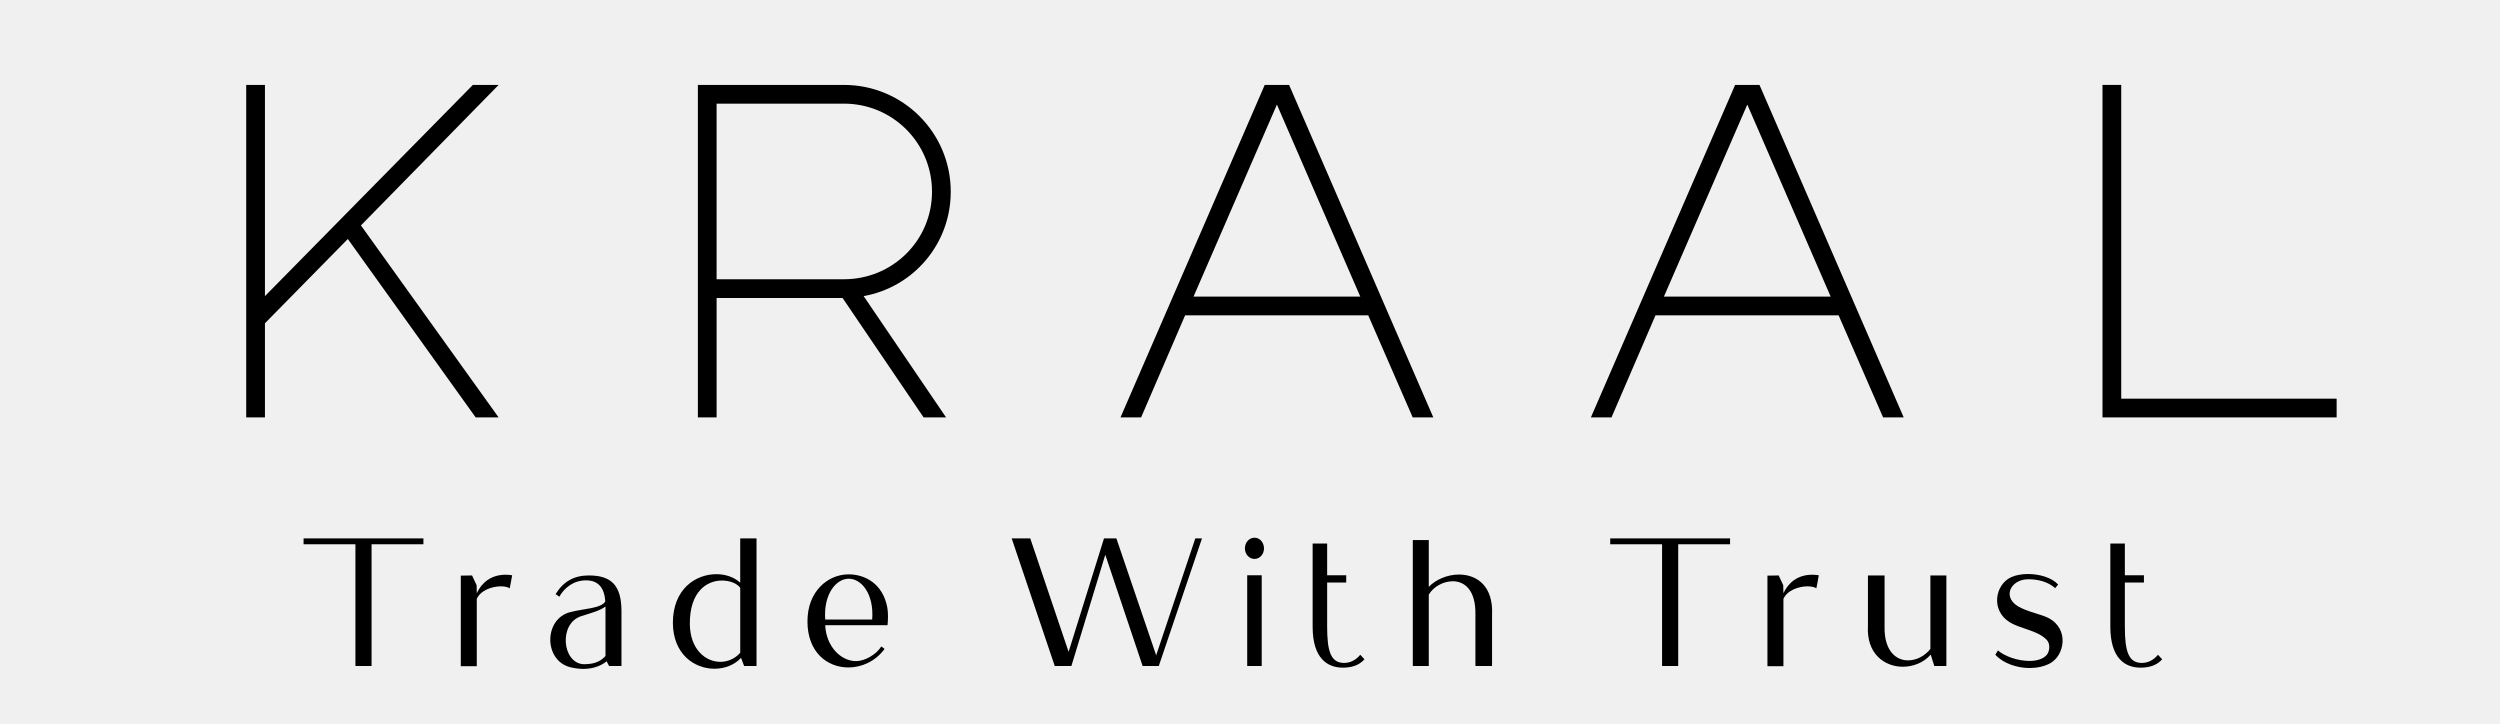
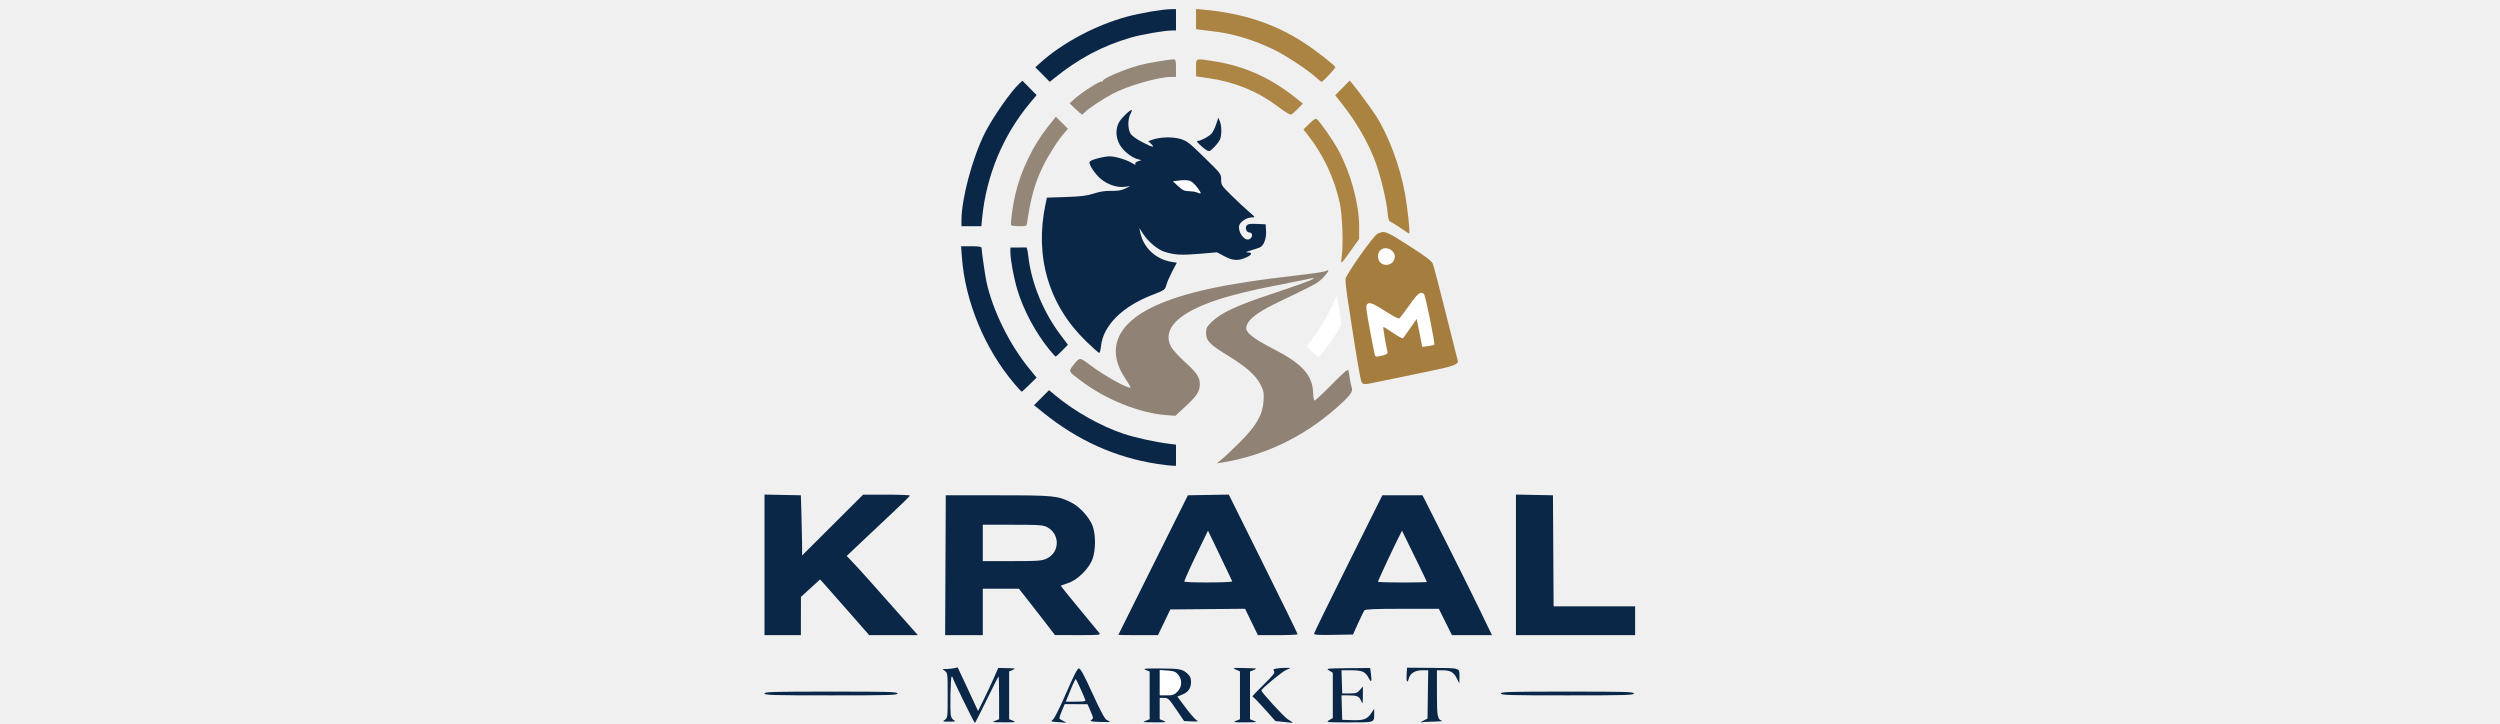
<svg xmlns="http://www.w3.org/2000/svg" contrastcolor="FFFFFF" template="Contrast" presentation="2.5" layouttype="undefined" specialfontid="undefined" id1="153" id2="638" companyname="Kraal" companytagline="Trade with trust" version="1.1" viewBox="0 35 380 110" id="svg344" width="380" height="110" xml:space="preserve">
  <defs id="defs348" />
-   <g fill="#171c8f" fill-rule="none" stroke="none" stroke-width="1" stroke-linecap="butt" stroke-linejoin="miter" stroke-miterlimit="10" stroke-dasharray="none" stroke-dashoffset="0" font-family="none" font-weight="none" font-size="none" text-anchor="none" style="mix-blend-mode:normal;fill:#000000" id="g314" transform="translate(29.31937,-42.40838)">
-     <g data-paper-data="{&quot;isGlobalGroup&quot;:true,&quot;bounds&quot;:{&quot;x&quot;:141.4276780619609,&quot;y&quot;:114.99999999999999,&quot;width&quot;:267.14464387607813,&quot;height&quot;:240}}" id="g312" style="fill:#000000">
-       <g id="g481" transform="translate(-39.26702,-203.6649)" style="fill:#000000">
-         <g data-paper-data="{&quot;isSecondaryText&quot;:true}" fill-rule="nonzero" id="g294" transform="matrix(1.179015,0,0,1.312334,-110.6552,-83.12975)" style="fill:#000000">
-           <path d="m 141.428,340.559 h 6.685 v 14.105 h 2.081 V 340.559 h 6.685 v -0.673 h -15.45 z" data-paper-data="{&quot;glyphName&quot;:&quot;T&quot;,&quot;glyphIndex&quot;:0,&quot;firstGlyphOfWord&quot;:true,&quot;word&quot;:1}" id="path266" style="fill:#000000" />
-           <path d="m 168.32,344.153 c -0.294,-0.042 -0.568,-0.063 -0.841,-0.063 -1.934,0 -3.111,0.967 -3.721,2.144 l -0.021,-0.925 -0.589,-1.135 -1.45,0.021 v 10.489 h 2.06 v -7.799 c 0.504,-1.009 1.997,-1.45 3.111,-1.45 0.483,0 0.904,0.084 1.135,0.231 0.105,-0.526 0.231,-1.009 0.315,-1.514 z" data-paper-data="{&quot;glyphName&quot;:&quot;r&quot;,&quot;glyphIndex&quot;:1,&quot;word&quot;:1}" id="path268" style="fill:#000000" />
-           <path d="m 180.351,353.508 c -0.778,0.778 -1.745,0.946 -2.817,0.946 -2.775,-0.105 -3.258,-4.73 -0.294,-5.571 1.408,-0.399 2.396,-0.631 3.111,-1.114 z m -5.949,-6.874 c 0.589,-0.946 1.745,-1.892 3.447,-1.892 1.577,0 2.354,0.862 2.48,2.438 -0.526,0.82 -2.712,0.82 -4.519,1.24 -3.426,0.778 -3.447,5.613 0.021,6.39 0.61,0.126 1.156,0.189 1.661,0.189 1.45,0 2.48,-0.483 3.006,-0.883 l 0.315,0.547 h 1.598 v -6.348 c 0,-3.027 -1.345,-4.141 -4.204,-4.141 -1.913,0 -3.279,0.694 -4.288,2.165 z" data-paper-data="{&quot;glyphName&quot;:&quot;a&quot;,&quot;glyphIndex&quot;:2,&quot;word&quot;:1}" id="path270" style="fill:#000000" />
-           <path d="m 189.04,349.682 c 0.021,3.595 2.754,5.297 5.36,5.297 1.303,0 2.565,-0.42 3.426,-1.261 l 0.399,0.946 h 1.598 v -14.778 h -2.102 v 5.129 c -0.757,-0.631 -1.871,-0.988 -3.069,-0.988 -2.649,0 -5.613,1.682 -5.613,5.655 z m 8.682,-4.078 v 7.525 c -0.673,0.694 -1.619,1.051 -2.565,1.051 -1.913,0 -3.889,-1.45 -3.931,-4.351 -0.042,-3.847 2.249,-5.066 4.141,-5.066 1.051,0 1.976,0.357 2.354,0.841 z" data-paper-data="{&quot;glyphName&quot;:&quot;d&quot;,&quot;glyphIndex&quot;:3,&quot;word&quot;:1}" id="path272" style="fill:#000000" />
-           <path d="m 208.68,349.282 c -0.231,-2.943 1.387,-4.709 3.006,-4.73 1.64,-0.021 3.3,1.724 3.048,4.73 z m -2.291,0.21 c 0,3.595 2.565,5.339 5.276,5.339 1.724,0 3.489,-0.715 4.667,-2.144 l -0.42,-0.294 c -0.631,0.925 -2.102,1.703 -3.258,1.703 -1.997,0 -3.868,-1.745 -3.973,-4.162 h 8.03 c 0.063,-0.441 0.105,-1.429 -0.021,-2.018 -0.568,-2.796 -2.901,-3.889 -5.045,-3.868 -2.607,0.021 -5.255,1.934 -5.255,5.444 z" data-paper-data="{&quot;glyphName&quot;:&quot;e&quot;,&quot;glyphIndex&quot;:4,&quot;lastGlyphOfWord&quot;:true,&quot;word&quot;:1}" id="path274" style="fill:#000000" />
-           <path d="m 238.271,354.664 h 2.144 l 4.372,-12.886 4.814,12.886 h 2.081 l 5.571,-14.778 h -0.862 l -5.045,13.537 -5.129,-13.537 h -1.598 l -4.562,13.138 -4.94,-13.138 h -2.396 z" data-paper-data="{&quot;glyphName&quot;:&quot;W&quot;,&quot;glyphIndex&quot;:5,&quot;firstGlyphOfWord&quot;:true,&quot;word&quot;:2}" id="path276" style="fill:#000000" />
-           <path d="m 264.028,339.802 c 0.673,0 1.219,0.547 1.219,1.24 0,0.673 -0.547,1.219 -1.219,1.219 -0.694,0 -1.24,-0.547 -1.24,-1.219 0,-0.694 0.547,-1.24 1.24,-1.24 z m 0.925,4.351 h -1.871 v 10.51 h 1.871 z" data-paper-data="{&quot;glyphName&quot;:&quot;i&quot;,&quot;glyphIndex&quot;:6,&quot;word&quot;:2}" id="path278" style="fill:#000000" />
-           <path d="m 278.203,353.886 -0.547,-0.526 c -0.547,0.61 -1.282,0.946 -2.081,0.946 -1.703,0 -2.186,-1.324 -2.186,-4.183 v -5.129 h 2.459 v -0.841 h -2.459 v -3.679 h -1.871 v 9.649 c 0,3.7 1.955,4.73 3.889,4.73 1.03,0 2.039,-0.21 2.796,-0.967 z" data-paper-data="{&quot;glyphName&quot;:&quot;t&quot;,&quot;glyphIndex&quot;:7,&quot;word&quot;:2}" id="path280" style="fill:#000000" />
-           <path d="m 284.432,354.664 h 2.06 v -8.261 c 0.547,-0.883 1.829,-1.556 3.09,-1.556 1.514,0 2.985,1.009 2.922,3.868 v 5.949 h 2.144 v -5.844 c 0.21,-3.447 -1.976,-4.751 -4.267,-4.751 -1.471,0 -2.985,0.568 -3.889,1.429 v -5.423 h -2.06 z" data-paper-data="{&quot;glyphName&quot;:&quot;h&quot;,&quot;glyphIndex&quot;:8,&quot;lastGlyphOfWord&quot;:true,&quot;word&quot;:2}" id="path282" style="fill:#000000" />
-           <path d="m 309.882,340.559 h 6.685 v 14.105 h 2.081 V 340.559 h 6.685 v -0.673 h -15.45 z" data-paper-data="{&quot;glyphName&quot;:&quot;T&quot;,&quot;glyphIndex&quot;:9,&quot;firstGlyphOfWord&quot;:true,&quot;word&quot;:3}" id="path284" style="fill:#000000" />
-           <path d="m 336.774,344.153 c -0.294,-0.042 -0.568,-0.063 -0.841,-0.063 -1.934,0 -3.111,0.967 -3.721,2.144 l -0.021,-0.925 -0.589,-1.135 -1.45,0.021 v 10.489 h 2.06 v -7.799 c 0.504,-1.009 1.997,-1.45 3.111,-1.45 0.483,0 0.904,0.084 1.135,0.231 0.105,-0.526 0.231,-1.009 0.315,-1.514 z" data-paper-data="{&quot;glyphName&quot;:&quot;r&quot;,&quot;glyphIndex&quot;:10,&quot;word&quot;:3}" id="path286" style="fill:#000000" />
-           <path d="m 351.201,353.339 0.462,1.324 h 1.556 v -10.489 h -2.06 v 8.513 c -0.736,0.841 -1.829,1.324 -2.88,1.324 -1.598,0 -3.09,-1.156 -3.027,-3.91 v -5.928 h -2.144 v 5.844 c -0.21,3.237 2.144,4.73 4.498,4.73 1.345,0 2.712,-0.483 3.595,-1.408 z" data-paper-data="{&quot;glyphName&quot;:&quot;u&quot;,&quot;glyphIndex&quot;:11,&quot;word&quot;:3}" id="path288" style="fill:#000000" />
-           <path d="m 359.533,353.36 c 1.009,0.988 2.754,1.535 4.414,1.535 0.925,0 1.85,-0.168 2.607,-0.526 1.892,-0.883 2.544,-3.973 -0.147,-5.255 -1.03,-0.462 -2.081,-0.568 -3.51,-1.156 -2.67,-1.072 -1.471,-3.342 0.862,-3.342 1.219,0 2.522,0.252 3.489,1.03 l 0.378,-0.42 c -0.799,-0.799 -2.396,-1.219 -3.889,-1.219 -0.799,0 -1.577,0.126 -2.186,0.378 -2.081,0.883 -2.607,3.847 -0.189,5.192 1.408,0.799 3.531,0.925 4.751,2.018 0.652,0.589 0.315,1.535 0.042,1.787 -0.504,0.504 -1.345,0.694 -2.228,0.694 -1.535,0 -3.258,-0.568 -4.057,-1.219 z" data-paper-data="{&quot;glyphName&quot;:&quot;s&quot;,&quot;glyphIndex&quot;:12,&quot;word&quot;:3}" id="path290" style="fill:#000000" />
-           <path d="m 381.044,353.886 -0.547,-0.526 c -0.547,0.61 -1.282,0.946 -2.081,0.946 -1.703,0 -2.186,-1.324 -2.186,-4.183 v -5.129 h 2.459 v -0.841 h -2.459 v -3.679 h -1.871 v 9.649 c 0,3.7 1.955,4.73 3.889,4.73 1.03,0 2.039,-0.21 2.796,-0.967 z" data-paper-data="{&quot;glyphName&quot;:&quot;t&quot;,&quot;glyphIndex&quot;:13,&quot;lastGlyphOfWord&quot;:true,&quot;word&quot;:3}" id="path292" style="fill:#000000" />
-         </g>
-         <g data-paper-data="{&quot;isPrimaryText&quot;:true}" fill-rule="nonzero" id="g306" transform="matrix(1.189411,0,0,1.189411,-120.8436,-37.62402)" style="fill:#000000">
-           <path d="m 170.751,321.287 h 2.932 l -17.594,-24.536 17.594,-17.953 h -3.291 l -26.571,26.99 v -26.99 h -2.394 v 42.489 h 2.394 v -12.029 l 10.592,-10.772 z" data-paper-data="{&quot;glyphName&quot;:&quot;K&quot;,&quot;glyphIndex&quot;:0,&quot;firstGlyphOfWord&quot;:true,&quot;word&quot;:1}" id="path296" style="fill:#000000" />
-           <path d="m 199.147,278.797 v 42.489 h 2.394 V 306.026 h 16.098 l 10.353,15.26 h 2.873 L 220.332,305.787 c 6.343,-1.137 11.131,-6.643 11.131,-13.345 0,-7.54 -6.104,-13.644 -13.644,-13.644 z m 18.671,24.835 h -16.278 v -22.442 h 16.278 c 6.224,0 11.251,5.027 11.251,11.251 0,6.224 -5.027,11.191 -11.251,11.191 z" data-paper-data="{&quot;glyphName&quot;:&quot;R&quot;,&quot;glyphIndex&quot;:1,&quot;word&quot;:1}" id="path298" style="fill:#000000" />
-           <path d="m 274.701,278.797 h -3.112 l -18.432,42.489 h 2.633 l 5.625,-13.046 h 23.399 l 5.685,13.046 h 2.633 z m -1.556,2.513 10.652,24.536 h -21.305 z" data-paper-data="{&quot;glyphName&quot;:&quot;A&quot;,&quot;glyphIndex&quot;:2,&quot;word&quot;:1}" id="path300" style="fill:#000000" />
-           <path d="m 334.814,278.797 h -3.112 l -18.432,42.489 h 2.633 l 5.625,-13.046 h 23.399 l 5.685,13.046 h 2.633 z m -1.556,2.513 10.652,24.536 h -21.305 z" data-paper-data="{&quot;glyphName&quot;:&quot;A&quot;,&quot;glyphIndex&quot;:3,&quot;word&quot;:1}" id="path302" style="fill:#000000" />
-           <path d="m 378.65,321.287 h 29.922 v -2.394 h -27.528 v -40.096 h -2.394 z" data-paper-data="{&quot;glyphName&quot;:&quot;L&quot;,&quot;glyphIndex&quot;:4,&quot;lastGlyphOfWord&quot;:true,&quot;word&quot;:1}" id="path304" style="fill:#000000" />
-         </g>
-       </g>
+   <g id="g759">
+     <g id="g15524" transform="matrix(1.29682,0,0,1.29682,-53.82947,-18.64878)">
+       <path id="path15681" style="fill:#0a2747;fill-opacity:1;stroke-width:0.147" d="M 176.85 119.719 C 175.592 119.721 175.465 119.757 175.807 119.897 L 176.259 120.081 L 176.259 122.878 L 176.259 125.674 L 175.89 125.814 C 175.687 125.891 175.523 125.973 175.524 125.995 C 175.524 126.017 176.157 126.034 176.932 126.034 C 178.202 126.034 178.295 126.017 177.887 125.851 L 177.435 125.667 L 177.435 124.417 L 177.435 123.168 L 177.941 123.168 C 178.415 123.168 178.507 123.255 179.375 124.528 L 180.301 125.888 L 181.183 125.924 C 181.95 125.956 182.025 125.936 181.748 125.777 C 181.573 125.676 180.997 125.014 180.468 124.304 L 179.507 123.013 L 180.08 122.784 C 180.785 122.502 181.11 122.029 181.11 121.289 C 181.11 120.861 181.012 120.63 180.706 120.344 C 180.118 119.793 179.791 119.731 177.46 119.721 C 177.232 119.72 177.03 119.719 176.85 119.719 z " />
+       <path id="path15628" style="fill:#0a2747;fill-opacity:1;stroke-width:0.147" d="M 167.971 119.712 C 167.791 119.712 167.39 120.488 166.489 122.576 C 165.809 124.151 165.112 125.553 164.94 125.692 C 164.635 125.94 164.645 125.947 165.407 126 L 165.407 125.998 C 165.835 126.028 166.284 126.061 166.406 126.069 C 166.527 126.077 166.411 125.99 166.148 125.875 C 165.885 125.76 165.671 125.609 165.671 125.539 C 165.671 125.469 165.812 125.071 165.984 124.656 L 166.299 123.902 L 167.639 123.905 L 168.98 123.908 L 169.337 124.733 C 169.675 125.515 169.681 125.568 169.434 125.748 C 169.213 125.91 169.359 125.947 170.425 125.988 C 171.114 126.014 171.649 126.008 171.617 125.976 C 171.584 125.943 171.41 125.843 171.228 125.753 C 170.994 125.636 170.508 124.732 169.558 122.65 C 168.593 120.534 168.148 119.712 167.971 119.712 z M 167.588 120.965 C 167.589 120.965 167.591 120.966 167.593 120.966 C 167.594 120.967 167.595 120.968 167.597 120.969 C 167.6 120.972 167.603 120.977 167.608 120.983 C 167.612 120.989 167.617 120.995 167.623 121.004 C 167.628 121.013 167.636 121.023 167.642 121.034 C 167.656 121.057 167.67 121.085 167.687 121.117 C 167.705 121.149 167.724 121.185 167.745 121.225 C 167.765 121.266 167.787 121.311 167.811 121.359 C 167.835 121.407 167.86 121.459 167.886 121.513 C 167.912 121.567 167.938 121.624 167.966 121.683 C 167.994 121.743 168.023 121.805 168.052 121.868 C 168.11 121.995 168.171 122.129 168.231 122.265 C 168.261 122.332 168.292 122.401 168.321 122.469 C 168.351 122.538 168.381 122.606 168.41 122.674 C 168.44 122.742 168.468 122.808 168.496 122.874 C 168.524 122.941 168.551 123.007 168.578 123.07 C 168.604 123.134 168.629 123.195 168.653 123.254 C 168.677 123.313 168.698 123.37 168.719 123.424 C 168.721 123.429 168.723 123.434 168.724 123.438 C 168.725 123.442 168.725 123.446 168.725 123.45 C 168.725 123.454 168.725 123.458 168.725 123.462 C 168.725 123.466 168.725 123.469 168.724 123.472 C 168.723 123.476 168.721 123.48 168.719 123.483 C 168.717 123.486 168.716 123.49 168.713 123.493 C 168.711 123.497 168.707 123.499 168.704 123.503 C 168.701 123.506 168.698 123.509 168.694 123.512 C 168.689 123.515 168.685 123.518 168.68 123.521 C 168.675 123.523 168.669 123.525 168.663 123.528 C 168.652 123.533 168.639 123.538 168.624 123.543 C 168.61 123.548 168.594 123.553 168.576 123.557 C 168.558 123.561 168.537 123.565 168.516 123.569 C 168.494 123.572 168.47 123.575 168.445 123.578 C 168.42 123.581 168.393 123.584 168.364 123.587 C 168.334 123.589 168.304 123.592 168.27 123.594 C 168.237 123.596 168.201 123.597 168.163 123.599 C 168.126 123.601 168.086 123.602 168.044 123.603 C 168.003 123.605 167.959 123.606 167.913 123.606 C 167.821 123.608 167.72 123.609 167.609 123.609 L 166.428 123.609 L 166.969 122.289 C 167.006 122.198 167.043 122.108 167.079 122.022 C 167.115 121.936 167.15 121.854 167.184 121.775 C 167.219 121.696 167.252 121.621 167.284 121.551 C 167.315 121.48 167.346 121.415 167.374 121.355 C 167.402 121.295 167.427 121.24 167.451 121.192 C 167.463 121.168 167.475 121.146 167.486 121.126 C 167.496 121.105 167.506 121.087 167.516 121.07 C 167.525 121.053 167.532 121.038 167.54 121.025 C 167.548 121.012 167.555 121.001 167.561 120.992 C 167.567 120.983 167.573 120.977 167.577 120.972 C 167.58 120.97 167.582 120.967 167.584 120.966 C 167.585 120.965 167.587 120.965 167.588 120.965 z " />
+       <path id="path1880" style="fill:#0a2747;fill-opacity:1;stroke-width:0.147" d="M 177.435 119.897 L 177.435 121.385 L 177.435 122.873 L 178.254 122.873 C 178.299 122.873 178.34 122.874 178.381 122.873 C 178.421 122.872 178.46 122.871 178.497 122.87 C 178.533 122.869 178.569 122.867 178.602 122.865 C 178.635 122.864 178.667 122.862 178.697 122.859 C 178.727 122.857 178.757 122.853 178.784 122.849 C 178.812 122.845 178.839 122.84 178.864 122.835 C 178.89 122.83 178.914 122.825 178.938 122.819 C 178.962 122.813 178.984 122.805 179.006 122.798 C 179.028 122.79 179.049 122.783 179.07 122.774 C 179.091 122.764 179.112 122.754 179.132 122.743 C 179.152 122.733 179.173 122.721 179.192 122.709 C 179.212 122.696 179.231 122.683 179.251 122.668 C 179.271 122.654 179.291 122.638 179.311 122.621 C 179.332 122.605 179.352 122.587 179.373 122.569 C 179.394 122.55 179.415 122.531 179.436 122.51 C 179.458 122.489 179.481 122.467 179.504 122.444 C 179.522 122.426 179.539 122.409 179.555 122.391 C 179.572 122.373 179.588 122.354 179.604 122.335 C 179.619 122.317 179.633 122.299 179.647 122.28 C 179.662 122.26 179.676 122.24 179.689 122.221 C 179.703 122.201 179.716 122.182 179.729 122.162 C 179.741 122.142 179.752 122.121 179.763 122.1 C 179.775 122.08 179.786 122.059 179.796 122.039 C 179.807 122.018 179.816 121.998 179.825 121.977 C 179.834 121.956 179.844 121.935 179.852 121.914 C 179.86 121.892 179.868 121.87 179.875 121.849 C 179.882 121.827 179.888 121.804 179.894 121.783 C 179.9 121.761 179.906 121.74 179.911 121.718 C 179.916 121.696 179.922 121.674 179.926 121.652 C 179.93 121.629 179.933 121.606 179.936 121.584 C 179.939 121.561 179.942 121.54 179.944 121.518 C 179.946 121.495 179.948 121.472 179.948 121.45 C 179.949 121.427 179.949 121.404 179.948 121.382 C 179.948 121.359 179.948 121.338 179.947 121.316 C 179.946 121.293 179.945 121.27 179.942 121.248 C 179.94 121.226 179.937 121.202 179.933 121.18 C 179.93 121.158 179.927 121.136 179.923 121.114 C 179.919 121.092 179.913 121.07 179.908 121.048 C 179.902 121.026 179.896 121.003 179.89 120.981 C 179.883 120.96 179.878 120.938 179.87 120.917 C 179.863 120.895 179.855 120.873 179.846 120.852 C 179.838 120.83 179.829 120.81 179.819 120.789 C 179.809 120.767 179.799 120.746 179.789 120.725 C 179.778 120.705 179.766 120.684 179.754 120.664 C 179.743 120.643 179.731 120.623 179.718 120.603 C 179.705 120.583 179.691 120.564 179.677 120.545 C 179.664 120.525 179.65 120.505 179.635 120.486 C 179.62 120.467 179.605 120.449 179.589 120.43 C 179.57 120.409 179.552 120.389 179.534 120.37 C 179.517 120.351 179.5 120.333 179.483 120.316 C 179.466 120.298 179.448 120.281 179.43 120.266 C 179.413 120.25 179.396 120.236 179.378 120.222 C 179.36 120.208 179.342 120.195 179.323 120.183 C 179.305 120.171 179.286 120.159 179.266 120.148 C 179.247 120.138 179.225 120.128 179.204 120.118 C 179.183 120.109 179.162 120.1 179.14 120.091 C 179.117 120.083 179.094 120.075 179.069 120.067 C 179.044 120.06 179.018 120.053 178.991 120.046 C 178.964 120.04 178.936 120.034 178.906 120.028 C 178.877 120.022 178.845 120.016 178.813 120.011 C 178.78 120.006 178.746 120.002 178.71 119.998 C 178.675 119.993 178.638 119.988 178.599 119.984 C 178.56 119.98 178.517 119.977 178.474 119.974 C 178.431 119.97 178.386 119.967 178.338 119.963 L 177.435 119.897 z " />
+       <path id="path15683" style="fill:#ffffff;fill-opacity:1;stroke-width:0.147" d="M 177.435 119.897 L 178.338 119.963 C 178.386 119.967 178.431 119.97 178.474 119.974 C 178.517 119.977 178.56 119.98 178.599 119.984 C 178.638 119.988 178.675 119.993 178.71 119.998 C 178.746 120.002 178.78 120.006 178.813 120.011 C 178.845 120.016 178.877 120.022 178.906 120.028 C 178.936 120.034 178.964 120.04 178.991 120.046 C 179.018 120.053 179.044 120.06 179.069 120.067 C 179.094 120.075 179.117 120.083 179.14 120.091 C 179.162 120.1 179.183 120.109 179.204 120.118 C 179.225 120.128 179.247 120.138 179.266 120.148 C 179.286 120.159 179.305 120.171 179.323 120.183 C 179.342 120.195 179.36 120.208 179.378 120.222 C 179.396 120.236 179.413 120.25 179.43 120.266 C 179.448 120.281 179.466 120.298 179.483 120.316 C 179.5 120.333 179.517 120.351 179.534 120.37 C 179.552 120.389 179.57 120.409 179.589 120.43 C 179.605 120.449 179.62 120.467 179.635 120.486 C 179.65 120.505 179.664 120.525 179.677 120.545 C 179.691 120.564 179.705 120.583 179.718 120.603 C 179.731 120.623 179.743 120.643 179.754 120.664 C 179.766 120.684 179.778 120.705 179.789 120.725 C 179.799 120.746 179.809 120.767 179.819 120.789 C 179.829 120.81 179.838 120.83 179.846 120.852 C 179.855 120.873 179.863 120.895 179.87 120.917 C 179.878 120.938 179.883 120.96 179.89 120.981 C 179.896 121.003 179.902 121.026 179.908 121.048 C 179.913 121.07 179.919 121.092 179.923 121.114 C 179.927 121.136 179.93 121.158 179.933 121.18 C 179.937 121.202 179.94 121.226 179.942 121.248 C 179.945 121.27 179.946 121.293 179.947 121.316 C 179.948 121.338 179.948 121.359 179.948 121.382 C 179.949 121.404 179.949 121.427 179.948 121.45 C 179.948 121.472 179.946 121.495 179.944 121.518 C 179.942 121.54 179.939 121.561 179.936 121.584 C 179.933 121.606 179.93 121.629 179.926 121.652 C 179.922 121.674 179.916 121.696 179.911 121.718 C 179.906 121.74 179.9 121.761 179.894 121.783 C 179.888 121.804 179.882 121.827 179.875 121.849 C 179.868 121.87 179.86 121.892 179.852 121.914 C 179.844 121.935 179.834 121.956 179.825 121.977 C 179.816 121.998 179.807 122.018 179.796 122.039 C 179.786 122.059 179.775 122.08 179.763 122.1 C 179.752 122.121 179.741 122.142 179.729 122.162 C 179.716 122.182 179.703 122.201 179.689 122.221 C 179.676 122.24 179.662 122.26 179.647 122.28 C 179.633 122.299 179.619 122.317 179.604 122.335 C 179.588 122.354 179.572 122.373 179.555 122.391 C 179.539 122.409 179.522 122.426 179.504 122.444 C 179.481 122.467 179.458 122.489 179.436 122.51 C 179.415 122.531 179.394 122.55 179.373 122.569 C 179.352 122.587 179.332 122.605 179.311 122.621 C 179.291 122.638 179.271 122.654 179.251 122.668 C 179.231 122.683 179.212 122.696 179.192 122.709 C 179.173 122.721 179.152 122.733 179.132 122.743 C 179.112 122.754 179.091 122.764 179.07 122.774 C 179.049 122.783 179.028 122.79 179.006 122.798 C 178.984 122.805 178.962 122.813 178.938 122.819 C 178.914 122.825 178.89 122.83 178.864 122.835 C 178.839 122.84 178.812 122.845 178.784 122.849 C 178.757 122.853 178.727 122.857 178.697 122.859 C 178.667 122.862 178.635 122.864 178.602 122.865 C 178.569 122.867 178.533 122.869 178.497 122.87 C 178.46 122.871 178.421 122.872 178.381 122.873 C 178.34 122.874 178.299 122.873 178.254 122.873 L 177.435 122.873 L 177.435 121.385 L 177.435 119.897 z " />
+       <path style="fill:#ab8342;fill-opacity:1;stroke-width:0.147" d="m 195.667,50.368 c -1.019,-0.909 -3.55,-2.564 -4.927,-3.221 -2.43,-1.16 -4.899,-1.888 -7.204,-2.126 -0.485,-0.05 -1.097,-0.124 -1.36,-0.165 l -0.478,-0.074 v -1.181 -1.181 l 0.993,0.093 c 4.55,0.427 8.223,1.644 11.653,3.862 1.377,0.891 3.676,2.69 3.676,2.877 1.3e-4,0.144 -1.476,1.722 -1.602,1.713 -0.049,-0.003 -0.387,-0.272 -0.751,-0.597 z" id="path1950" />
+       <path style="fill:#0a2747;fill-opacity:1;stroke-width:0.147" d="m 163.707,50.11 -0.846,-0.854 0.592,-0.535 c 2.558,-2.311 6.429,-4.377 10.084,-5.382 1.619,-0.445 4.275,-0.896 5.276,-0.896 h 0.533 v 1.25 1.25 h -0.459 c -0.871,0 -3.533,0.457 -4.807,0.825 -3.354,0.97 -6.18,2.474 -9.079,4.831 l -0.449,0.365 z" id="path1948" />
+       <path style="fill:#948777;fill-opacity:1;stroke-width:0.147" d="m 167.559,54.134 -0.685,-0.653 0.589,-0.532 c 0.89,-0.804 3.035,-2.157 3.229,-2.037 0.098,0.06 0.131,0.041 0.078,-0.044 -0.147,-0.238 2.34,-1.31 4.344,-1.871 0.803,-0.225 3.431,-0.668 3.974,-0.67 0.221,-7.35e-4 0.257,0.146 0.257,1.028 v 1.029 h -0.528 c -1.541,0 -5.217,1.062 -6.971,2.014 -1.196,0.649 -2.833,1.741 -3.171,2.114 -0.141,0.156 -0.296,0.282 -0.344,0.28 -0.048,-0.002 -0.396,-0.297 -0.772,-0.657 z" id="path1946" />
+       <path style="fill:#ad8646;fill-opacity:1;stroke-width:0.147" d="m 191.348,53.899 c -2.327,-1.768 -5.026,-2.894 -7.995,-3.336 L 181.698,50.317 V 49.321 c 0,-1.167 -0.132,-1.117 2.059,-0.78 3.523,0.541 6.615,1.912 9.51,4.215 l 0.95,0.756 -0.561,0.579 c -0.309,0.319 -0.66,0.629 -0.782,0.689 -0.15,0.075 -0.636,-0.206 -1.526,-0.881 z" id="path1944" />
+       <path style="fill:#0a2747;fill-opacity:1;stroke-width:0.147" d="m 182.36,58.532 c -0.51,-0.447 -0.655,-0.645 -0.472,-0.647 0.367,-0.004 1.299,-0.499 1.631,-0.866 0.152,-0.168 0.393,-0.655 0.535,-1.082 l 0.258,-0.776 0.181,0.441 c 0.225,0.55 0.219,1.715 -0.011,2.163 -0.208,0.403 -0.859,1.124 -1.167,1.29 -0.155,0.084 -0.44,-0.072 -0.956,-0.524 z" id="path1942" />
+       <path style="fill:#958777;fill-opacity:1;stroke-width:0.147" d="m 160.029,67.765 c -0.11,-0.178 0.18,-2.315 0.499,-3.671 0.643,-2.732 2.049,-5.649 3.777,-7.834 l 0.953,-1.206 0.715,0.704 0.715,0.704 -0.43,0.49 c -0.78,0.888 -1.941,2.722 -2.583,4.08 -0.886,1.874 -1.378,3.643 -1.771,6.372 -0.069,0.477 -0.07,0.478 -0.936,0.478 -0.477,0 -0.899,-0.052 -0.939,-0.116 z" id="path1940" />
+       <path style="fill:#0a2747;fill-opacity:1;stroke-width:0.147" d="m 154.202,67.218 c 0,-2.556 1.281,-7.347 2.744,-10.261 0.918,-1.83 3.033,-4.861 4.047,-5.799 l 0.355,-0.328 0.831,0.843 0.831,0.843 -0.74,0.882 c -3.171,3.78 -5.15,8.514 -5.641,13.491 l -0.098,0.993 h -1.165 -1.165 z" id="path1938" />
+       <path style="fill:#aa8341;fill-opacity:1;stroke-width:0.147" d="m 205.666,68.091 c -0.526,-0.36 -1.063,-0.689 -1.193,-0.73 -0.177,-0.056 -0.262,-0.35 -0.336,-1.162 -0.117,-1.289 -0.79,-4.124 -1.346,-5.67 -0.813,-2.26 -2.231,-4.759 -3.902,-6.878 l -0.88,-1.116 0.851,-0.861 0.851,-0.861 0.344,0.411 c 0.619,0.739 2.306,3.041 2.779,3.792 1.449,2.302 2.764,5.837 3.339,8.969 0.316,1.723 0.64,4.792 0.503,4.77 -0.03,-0.005 -0.484,-0.303 -1.01,-0.663 z" id="path1936" />
+       <path style="fill:#ac8443;fill-opacity:1;stroke-width:0.147" d="m 198.793,71.241 c 0.177,-1.413 0.04,-4.776 -0.248,-6.08 -0.654,-2.964 -1.965,-5.732 -3.815,-8.056 l -0.444,-0.557 0.675,-0.675 c 0.412,-0.412 0.743,-0.632 0.851,-0.566 0.339,0.21 1.915,2.457 2.559,3.65 1.467,2.718 2.439,6.289 2.442,8.975 l 0.002,1.448 -0.805,1.125 c -1.455,2.035 -1.372,1.984 -1.216,0.736 z" id="path1934" />
+       <path style="fill:#0a2747;fill-opacity:1;stroke-width:0.147" d="m 168.81,81.372 c -4.386,-4.242 -6.068,-9.954 -4.747,-16.116 l 0.155,-0.721 2.234,-0.075 c 1.773,-0.059 2.446,-0.143 3.263,-0.407 0.717,-0.232 1.341,-0.326 2.059,-0.311 0.764,0.016 1.181,-0.053 1.617,-0.27 l 0.588,-0.292 -0.62,0.084 c -0.926,0.125 -2.075,-0.266 -2.892,-0.985 -0.612,-0.539 -1.268,-1.504 -1.268,-1.867 0,-0.193 0.597,-0.429 1.578,-0.622 0.733,-0.144 1.028,-0.133 1.815,0.069 0.517,0.132 1.16,0.371 1.429,0.529 0.539,0.318 0.679,0.357 0.553,0.154 -0.046,-0.074 0.099,-0.195 0.321,-0.269 l 0.404,-0.135 -0.426,-0.107 c -0.713,-0.179 -1.675,-0.943 -2.1,-1.669 -0.516,-0.88 -0.537,-1.963 -0.055,-2.744 0.316,-0.512 1.334,-1.461 1.446,-1.348 0.031,0.031 -0.048,0.257 -0.176,0.503 -0.306,0.591 -0.295,1.706 0.021,2.241 0.16,0.271 0.674,0.647 1.408,1.028 1.189,0.619 1.535,0.677 0.987,0.166 l -0.313,-0.291 0.487,-0.173 c 0.9,-0.32 2.344,-0.361 3.266,-0.093 0.774,0.225 1.033,0.424 2.823,2.173 1.958,1.912 1.971,1.93 1.971,2.592 0,0.641 0.047,0.714 1.213,1.862 0.667,0.657 1.576,1.505 2.019,1.884 0.799,0.683 0.802,0.689 0.368,0.69 -0.596,7.35e-4 -1.366,0.496 -1.481,0.954 -0.186,0.743 0.593,1.828 1.157,1.611 0.451,-0.173 0.474,-0.801 0.029,-0.801 -0.329,0 -0.531,-0.505 -0.318,-0.796 0.147,-0.2 0.38,-0.24 1.207,-0.204 l 1.026,0.044 0.044,0.759 c 0.053,0.914 -0.265,1.758 -0.735,1.954 -0.186,0.077 -0.669,0.236 -1.074,0.353 -0.565,0.163 -0.642,0.216 -0.331,0.227 0.59,0.022 0.495,0.283 -0.221,0.607 -0.895,0.406 -1.548,0.364 -2.537,-0.164 l -0.851,-0.454 -2.046,0.175 c -2.126,0.182 -2.952,0.134 -4.112,-0.239 -0.813,-0.261 -1.914,-1.188 -2.513,-2.114 l -0.429,-0.664 0.105,0.515 c 0.365,1.79 1.817,3.148 3.686,3.45 l 0.603,0.097 -0.515,0.971 c -0.283,0.534 -0.594,1.238 -0.691,1.564 -0.199,0.674 -0.182,0.661 -1.739,1.265 -3.448,1.337 -5.693,3.584 -5.937,5.943 -0.047,0.454 -0.145,0.826 -0.218,0.826 -0.073,0 -0.766,-0.612 -1.54,-1.36 z" id="path1930" />
+       <path style="fill:#0a2747;fill-opacity:1;stroke-width:0.147" d="m 164.478,82.319 c -1.6,-1.974 -3.001,-4.593 -3.712,-6.94 -0.423,-1.397 -0.829,-3.565 -0.829,-4.43 v -0.569 h 0.882 c 0.485,0 0.932,-0.002 0.993,-0.004 0.061,-0.003 0.16,0.444 0.221,0.993 0.347,3.13 1.732,6.528 3.762,9.231 l 0.884,1.176 -0.682,0.698 c -0.375,0.384 -0.717,0.695 -0.761,0.69 -0.043,-0.005 -0.384,-0.385 -0.758,-0.845 z" id="path1928" />
+       <path style="fill:#a57d3f;fill-opacity:1;stroke-width:0.147" d="m 201.117,86.199 c -0.148,-0.178 -0.673,-3.305 -1.712,-10.193 -0.125,-0.829 -0.207,-1.705 -0.181,-1.947 0.053,-0.511 3.257,-5.053 3.722,-5.277 0.851,-0.411 0.96,-0.37 3.691,1.381 1.969,1.262 2.677,1.795 2.81,2.115 0.098,0.235 0.78,2.833 1.515,5.772 0.735,2.94 1.369,5.457 1.41,5.594 0.13,0.441 -0.518,0.666 -3.911,1.355 -1.82,0.37 -4.086,0.838 -5.037,1.041 -2.017,0.431 -2.078,0.435 -2.306,0.16 z" id="path1920" />
+       <path style="fill:#0a2747;fill-opacity:1;stroke-width:0.147" d="m 160.378,86.318 c -3.453,-4.079 -5.748,-9.623 -6.126,-14.798 l -0.094,-1.287 h 1.198 c 0.859,0 1.199,0.052 1.201,0.184 0.006,0.403 0.427,3.316 0.579,4.007 0.732,3.334 2.693,7.316 4.986,10.122 l 0.883,1.081 -0.84,0.832 c -0.462,0.457 -0.872,0.828 -0.91,0.823 -0.038,-0.005 -0.433,-0.438 -0.878,-0.964 z" id="path1918" />
+       <path style="fill:#0a2747;fill-opacity:1;stroke-width:0.147" d="m 179.59,89.165 c -0.041,-0.101 -0.074,-0.018 -0.074,0.184 0,0.202 0.033,0.285 0.074,0.184 0.041,-0.101 0.041,-0.267 0,-0.368 z" id="path1916" />
+       <path style="fill:#908375;fill-opacity:1;stroke-width:0.147" d="m 184.786,95.139 c 0.364,-0.299 1.324,-1.211 2.134,-2.027 1.879,-1.894 2.584,-3.139 2.688,-4.746 0.06,-0.94 0.021,-1.165 -0.324,-1.87 -0.524,-1.071 -1.706,-2.137 -3.75,-3.382 -2.219,-1.352 -2.66,-1.799 -2.66,-2.693 0,-0.624 0.062,-0.743 0.701,-1.359 1.11,-1.07 2.942,-1.907 7.412,-3.387 2.238,-0.741 4.19,-1.447 4.338,-1.568 0.231,-0.189 0.234,-0.209 0.021,-0.143 -0.136,0.043 -1.956,0.411 -4.044,0.818 -4.2,0.82 -6.744,1.502 -8.818,2.365 -3.335,1.388 -4.634,3.073 -3.731,4.842 0.159,0.313 0.857,1.087 1.549,1.722 1.513,1.386 1.837,1.862 1.837,2.697 0,0.831 -0.362,1.385 -1.738,2.656 l -1.129,1.043 -1.103,-0.086 c -3.136,-0.245 -6.998,-1.8 -9.943,-4.003 -1.499,-1.122 -1.495,-1.113 -0.959,-1.789 0.812,-1.026 0.758,-1.024 2.033,-0.059 1.627,1.232 4.503,2.83 4.714,2.619 0.035,-0.035 -0.222,-0.483 -0.57,-0.994 -2.332,-3.42 -1.093,-6.494 3.457,-8.578 3.428,-1.57 8.287,-2.622 16.333,-3.535 1.857,-0.211 3.5,-0.45 3.652,-0.531 0.483,-0.259 0.418,-0.042 -0.195,0.656 -0.459,0.521 -0.986,0.866 -2.281,1.493 -0.926,0.448 -2.435,1.179 -3.352,1.623 -2.385,1.154 -3.478,2.075 -3.478,2.93 0,0.544 0.949,1.27 3.114,2.378 3.457,1.771 4.667,3.108 4.728,5.224 0.014,0.475 0.091,0.864 0.172,0.865 0.081,4.5e-4 0.989,-0.852 2.017,-1.895 1.364,-1.382 1.889,-1.83 1.94,-1.655 0.038,0.133 0.116,0.572 0.172,0.976 0.056,0.404 0.159,0.887 0.228,1.073 0.172,0.461 -0.212,0.96 -1.857,2.407 -3.849,3.386 -8.432,5.566 -13.381,6.362 l -0.588,0.095 z" id="path1914" />
+       <path style="fill:#0a2747;fill-opacity:1;stroke-width:0.147" d="m 177.071,95.732 c -4.823,-0.749 -9.219,-2.728 -13.231,-5.956 l -1.135,-0.913 0.881,-0.881 0.881,-0.881 0.713,0.595 c 2.26,1.886 5.336,3.617 8.019,4.514 1.401,0.469 3.768,0.985 5.45,1.189 l 0.698,0.085 v 1.241 1.241 l -0.478,-0.014 c -0.263,-0.008 -1.072,-0.106 -1.797,-0.219 z" id="path1912" />
+       <path style="fill:#0a2747;fill-opacity:1;stroke-width:0.147" d="m 219.193,107.577 v -8.238 l 2.169,0.041 2.169,0.041 0.038,6.507 0.038,6.506 h 4.777 4.777 v 1.691 1.691 h -6.984 -6.984 z" id="path1910" />
+       <path id="path15625" style="fill:#0a2747;fill-opacity:1;stroke-width:0.147" d="M 203.534 99.42 L 199.54 107.434 C 197.343 111.842 195.539 115.533 195.532 115.636 C 195.522 115.782 196.024 115.814 197.806 115.782 L 200.094 115.742 L 200.689 114.419 C 201.016 113.691 201.352 113.013 201.434 112.912 C 201.548 112.772 202.62 112.728 205.871 112.728 L 210.158 112.728 L 210.924 114.272 L 211.692 115.815 L 214.037 115.815 L 216.382 115.815 L 214.908 112.764 C 214.097 111.086 212.266 107.397 210.837 104.566 L 208.239 99.42 L 205.886 99.42 L 203.534 99.42 z M 205.837 103.572 L 207.295 106.547 C 207.495 106.956 207.686 107.348 207.861 107.707 C 208.035 108.065 208.193 108.391 208.325 108.666 C 208.457 108.941 208.564 109.165 208.638 109.323 C 208.675 109.402 208.704 109.464 208.724 109.508 C 208.743 109.552 208.754 109.578 208.754 109.582 C 208.754 109.584 208.749 109.586 208.739 109.588 C 208.729 109.59 208.714 109.59 208.695 109.592 C 208.657 109.596 208.601 109.601 208.528 109.604 C 208.455 109.608 208.366 109.61 208.263 109.613 C 208.16 109.617 208.042 109.62 207.912 109.622 C 207.652 109.628 207.342 109.633 206.999 109.636 C 206.657 109.639 206.281 109.641 205.886 109.641 C 205.689 109.641 205.497 109.639 205.311 109.637 C 205.125 109.636 204.945 109.635 204.773 109.633 C 204.602 109.631 204.438 109.629 204.285 109.625 C 204.133 109.622 203.991 109.619 203.861 109.615 C 203.731 109.611 203.615 109.606 203.511 109.601 C 203.408 109.597 203.317 109.593 203.245 109.588 C 203.172 109.583 203.116 109.577 203.077 109.571 C 203.058 109.568 203.044 109.565 203.034 109.562 C 203.029 109.561 203.026 109.561 203.023 109.559 C 203.021 109.558 203.019 109.556 203.019 109.555 C 203.019 109.548 203.025 109.528 203.037 109.496 C 203.049 109.464 203.067 109.42 203.09 109.366 C 203.135 109.258 203.201 109.109 203.282 108.928 C 203.364 108.747 203.46 108.533 203.567 108.3 C 203.674 108.067 203.792 107.813 203.915 107.549 C 204.038 107.284 204.166 107.01 204.294 106.737 C 204.423 106.463 204.552 106.191 204.677 105.929 C 204.802 105.668 204.922 105.419 205.032 105.192 C 205.143 104.964 205.244 104.758 205.331 104.585 L 205.837 103.572 z " />
+       <path id="path15622" style="fill:#0a2747;fill-opacity:1;stroke-width:0.147" d="M 185.536 99.34 L 183.14 99.381 L 180.742 99.42 L 176.67 107.582 C 174.43 112.07 172.594 115.759 172.59 115.779 C 172.586 115.8 173.629 115.815 174.909 115.815 L 177.236 115.815 L 177.96 114.308 L 178.683 112.802 L 183.063 112.763 L 187.443 112.723 L 188.194 114.27 L 188.946 115.815 L 191.277 115.815 C 192.559 115.815 193.608 115.766 193.607 115.706 C 193.606 115.645 191.79 111.937 189.571 107.467 L 185.536 99.34 z M 183.098 103.565 L 184.494 106.472 C 184.878 107.271 185.232 108.013 185.494 108.564 C 185.625 108.839 185.732 109.066 185.809 109.229 C 185.885 109.393 185.931 109.492 185.938 109.509 C 185.939 109.512 185.938 109.515 185.937 109.517 C 185.935 109.519 185.932 109.522 185.928 109.525 C 185.919 109.529 185.904 109.534 185.886 109.538 C 185.867 109.542 185.843 109.546 185.815 109.55 C 185.787 109.554 185.755 109.558 185.718 109.562 C 185.645 109.57 185.554 109.577 185.45 109.583 C 185.346 109.59 185.228 109.596 185.099 109.601 C 184.97 109.607 184.831 109.612 184.682 109.616 C 184.534 109.621 184.376 109.624 184.214 109.627 C 184.051 109.63 183.882 109.633 183.711 109.634 C 183.539 109.636 183.364 109.637 183.19 109.637 C 183.015 109.638 182.84 109.638 182.667 109.637 C 182.494 109.637 182.325 109.636 182.159 109.634 C 181.994 109.633 181.834 109.63 181.682 109.627 C 181.53 109.624 181.385 109.619 181.251 109.615 C 181.118 109.61 180.995 109.606 180.885 109.6 C 180.775 109.594 180.678 109.587 180.598 109.58 C 180.557 109.577 180.521 109.574 180.489 109.57 C 180.457 109.566 180.431 109.562 180.408 109.558 C 180.385 109.553 180.365 109.549 180.352 109.544 C 180.346 109.542 180.341 109.539 180.337 109.537 C 180.333 109.534 180.329 109.532 180.328 109.529 C 180.327 109.527 180.326 109.524 180.327 109.52 C 180.327 109.516 180.328 109.51 180.33 109.503 C 180.332 109.49 180.337 109.471 180.345 109.448 C 180.352 109.425 180.361 109.397 180.373 109.365 C 180.385 109.333 180.399 109.297 180.415 109.256 C 180.448 109.176 180.488 109.077 180.536 108.966 C 180.584 108.854 180.637 108.73 180.699 108.592 C 180.76 108.455 180.829 108.305 180.902 108.145 C 180.975 107.985 181.052 107.815 181.135 107.637 C 181.218 107.46 181.306 107.275 181.397 107.083 C 181.488 106.892 181.583 106.694 181.68 106.493 L 183.098 103.565 z " />
+       <path id="path15619" style="fill:#0a2747;fill-opacity:1;stroke-width:0.147" d="M 152.364 99.42 L 152.325 107.618 L 152.288 115.815 L 154.496 115.815 L 156.702 115.815 L 156.702 113.095 L 156.702 110.375 L 158.82 110.375 L 160.937 110.375 L 162.017 111.745 C 162.611 112.498 163.561 113.72 164.127 114.46 L 165.157 115.805 L 167.858 115.811 C 170.405 115.816 170.548 115.801 170.358 115.559 C 170.247 115.419 169.176 114.122 167.978 112.677 C 166.78 111.232 165.82 110.032 165.845 110.011 C 165.871 109.99 166.256 109.855 166.701 109.71 C 167.821 109.344 169.186 107.985 169.578 106.847 C 169.941 105.789 169.947 104.096 169.59 103.059 C 169.255 102.089 168.089 100.783 167.117 100.291 C 165.488 99.466 165.088 99.425 158.466 99.423 L 152.364 99.42 z M 156.702 102.877 L 160.195 102.877 C 160.574 102.877 160.913 102.877 161.219 102.878 C 161.524 102.88 161.795 102.882 162.037 102.886 C 162.278 102.889 162.488 102.893 162.675 102.899 C 162.769 102.902 162.856 102.906 162.937 102.91 C 163.019 102.913 163.095 102.917 163.166 102.922 C 163.237 102.926 163.302 102.931 163.363 102.937 C 163.425 102.942 163.482 102.949 163.535 102.955 C 163.588 102.961 163.637 102.967 163.683 102.975 C 163.729 102.982 163.771 102.99 163.811 102.999 C 163.851 103.007 163.889 103.017 163.924 103.027 C 163.959 103.037 163.992 103.048 164.023 103.059 C 164.055 103.07 164.084 103.081 164.113 103.094 C 164.142 103.106 164.17 103.12 164.198 103.134 C 164.247 103.159 164.295 103.185 164.341 103.213 C 164.387 103.24 164.432 103.268 164.475 103.298 C 164.518 103.328 164.56 103.359 164.6 103.392 C 164.64 103.424 164.679 103.457 164.716 103.491 C 164.753 103.526 164.788 103.562 164.821 103.598 C 164.855 103.634 164.887 103.671 164.918 103.71 C 164.948 103.748 164.978 103.787 165.005 103.827 C 165.033 103.867 165.059 103.906 165.083 103.947 C 165.108 103.989 165.131 104.03 165.153 104.072 C 165.174 104.115 165.193 104.159 165.211 104.202 C 165.23 104.245 165.246 104.29 165.261 104.335 C 165.276 104.379 165.29 104.423 165.302 104.469 C 165.314 104.514 165.325 104.558 165.333 104.604 C 165.342 104.65 165.349 104.695 165.355 104.741 C 165.36 104.787 165.365 104.834 165.368 104.88 C 165.371 104.926 165.372 104.972 165.371 105.018 C 165.371 105.065 165.369 105.111 165.365 105.157 C 165.361 105.203 165.357 105.25 165.35 105.295 C 165.343 105.341 165.334 105.386 165.324 105.431 C 165.315 105.476 165.304 105.522 165.291 105.567 C 165.278 105.611 165.264 105.655 165.248 105.699 C 165.232 105.743 165.214 105.786 165.195 105.829 C 165.176 105.871 165.155 105.914 165.133 105.955 C 165.111 105.997 165.088 106.037 165.062 106.077 C 165.037 106.117 165.011 106.156 164.982 106.195 C 164.954 106.233 164.924 106.271 164.892 106.308 C 164.861 106.344 164.829 106.38 164.794 106.414 C 164.76 106.449 164.723 106.484 164.686 106.517 C 164.648 106.55 164.609 106.581 164.568 106.612 C 164.528 106.642 164.486 106.671 164.442 106.699 C 164.398 106.727 164.353 106.754 164.306 106.779 C 164.26 106.804 164.211 106.829 164.162 106.851 L 164.16 106.851 C 164.126 106.867 164.092 106.882 164.058 106.896 C 164.023 106.91 163.989 106.923 163.954 106.936 C 163.918 106.948 163.882 106.961 163.844 106.972 C 163.806 106.983 163.766 106.992 163.725 107.002 C 163.683 107.011 163.639 107.021 163.592 107.029 C 163.546 107.037 163.496 107.044 163.443 107.052 C 163.39 107.059 163.334 107.065 163.273 107.071 C 163.212 107.077 163.147 107.083 163.077 107.088 C 163.007 107.093 162.933 107.097 162.853 107.101 C 162.773 107.105 162.686 107.109 162.594 107.112 C 162.41 107.118 162.201 107.123 161.961 107.127 C 161.722 107.13 161.453 107.133 161.148 107.134 C 160.843 107.136 160.502 107.137 160.121 107.137 L 156.702 107.14 L 156.702 105.008 L 156.702 102.877 z " />
+       <path style="fill:#0a2747;fill-opacity:1;stroke-width:0.147" d="m 131.117,107.577 v -8.238 l 2.13,0.041 2.13,0.041 0.063,1.985 c 0.035,1.092 0.069,2.678 0.075,3.525 l 0.013,1.54 3.573,-3.562 3.573,-3.562 h 2.75 c 1.513,0 2.744,0.05 2.737,0.11 -0.007,0.061 -0.896,0.937 -1.976,1.948 -1.08,1.011 -2.745,2.579 -3.7,3.484 l -1.736,1.646 0.749,0.78 c 0.65,0.676 2.149,2.352 6.585,7.36 l 1.009,1.14 h -2.853 -2.853 l -2.158,-2.463 c -1.187,-1.355 -2.481,-2.824 -2.877,-3.266 l -0.719,-0.803 -1.123,1.024 -1.123,1.024 -0.003,2.242 -0.003,2.242 h -2.132 -2.132 z" id="path1896" />
+       <path style="fill:#0a2747;fill-opacity:1;stroke-width:0.147" d="m 217.429,122.653 c 0,-0.193 0.964,-0.221 7.793,-0.221 6.829,0 7.793,0.027 7.793,0.221 0,0.193 -0.964,0.221 -7.793,0.221 -6.829,0 -7.793,-0.027 -7.793,-0.221 z" id="path1894" />
+       <path style="fill:#0a2747;fill-opacity:1;stroke-width:0.147" d="m 131.117,122.653 c 0,-0.193 0.964,-0.221 7.793,-0.221 6.829,0 7.793,0.027 7.793,0.221 0,0.193 -0.964,0.221 -7.793,0.221 -6.829,0 -7.793,-0.027 -7.793,-0.221 z" id="path1892" />
+       <path style="fill:#0a2747;fill-opacity:1;stroke-width:0.147" d="m 208.313,125.858 0.515,-0.266 0.04,-2.829 0.04,-2.829 h -0.719 c -0.82,0 -1.404,0.359 -1.553,0.953 -0.163,0.65 -0.309,0.397 -0.257,-0.444 l 0.051,-0.815 2.992,0.024 c 3.343,0.027 3.163,-0.038 3.147,1.139 l -0.009,0.686 -0.307,-0.612 c -0.357,-0.71 -0.755,-0.932 -1.666,-0.932 h -0.655 v 2.692 c 0,2.74 0.055,3.044 0.588,3.234 0.121,0.043 -0.32,0.084 -0.98,0.09 -0.661,0.006 -1.322,0.048 -1.47,0.093 -0.148,0.045 -0.038,-0.039 0.245,-0.185 z" id="path1890" />
+       <path style="fill:#0a2747;fill-opacity:1;stroke-width:0.147" d="m 197.3,125.783 0.426,-0.259 v -2.651 -2.651 l -0.419,-0.255 c -0.409,-0.249 -0.355,-0.256 2.188,-0.279 l 2.608,-0.024 0.098,0.74 c 0.119,0.895 0.035,1.029 -0.272,0.434 -0.382,-0.738 -0.757,-0.905 -2.035,-0.905 h -1.149 l 0.042,1.36 0.042,1.36 0.862,-0.004 c 0.757,-0.004 0.905,-0.054 1.213,-0.413 l 0.351,-0.408 -0.006,1.074 c -0.006,1.031 -0.014,1.056 -0.204,0.618 -0.24,-0.552 -0.46,-0.647 -1.498,-0.647 h -0.802 l 0.042,1.434 0.042,1.434 1.176,0.038 c 1.349,0.043 1.747,-0.105 2.238,-0.833 l 0.335,-0.497 -0.002,0.5 c -0.005,1.149 0.162,1.087 -2.931,1.091 -2.707,0.004 -2.761,-0.002 -2.345,-0.255 z" id="path1888" />
+       <path style="fill:#0a2747;fill-opacity:1;stroke-width:0.147" d="m 191.826,125.973 -0.827,-0.086 -1.275,-1.434 c -0.701,-0.788 -1.337,-1.434 -1.412,-1.434 -0.075,0 0.502,-0.624 1.283,-1.386 1.169,-1.141 1.389,-1.423 1.244,-1.599 -0.146,-0.176 -0.097,-0.229 0.285,-0.305 0.254,-0.051 0.735,-0.087 1.068,-0.082 l 0.607,0.011 -0.555,0.246 c -0.503,0.223 -2.865,2.18 -2.89,2.394 -0.023,0.191 2.699,3.159 3.109,3.391 0.547,0.309 0.663,0.423 0.397,0.391 -0.115,-0.014 -0.58,-0.063 -1.035,-0.11 z" id="path1886" />
+       <path style="fill:#0a2747;fill-opacity:1;stroke-width:0.147" d="m 186.393,125.851 0.452,-0.184 v -2.8 -2.8 l -0.478,-0.214 c -0.455,-0.203 -0.408,-0.212 0.956,-0.186 0.788,0.015 1.434,0.05 1.434,0.077 0,0.027 -0.165,0.113 -0.368,0.19 l -0.368,0.14 v 2.801 2.801 l 0.368,0.14 c 0.202,0.077 0.367,0.158 0.367,0.18 -3e-4,0.022 -0.634,0.04 -1.408,0.04 -1.27,0 -1.363,-0.018 -0.955,-0.184 z" id="path1884" />
+       <path style="fill:#0a2747;fill-opacity:1;stroke-width:0.147" d="m 154.443,123.521 c -0.698,-1.423 -1.27,-2.647 -1.27,-2.72 0,-0.073 -0.053,-0.133 -0.117,-0.133 -0.14,0 -0.219,4.01 -0.091,4.605 0.05,0.231 0.229,0.471 0.406,0.542 0.234,0.095 0.088,0.13 -0.561,0.137 -0.836,0.009 -0.862,-0.002 -0.551,-0.22 0.317,-0.222 0.327,-0.308 0.327,-2.859 0,-2.551 -0.01,-2.637 -0.327,-2.859 -0.326,-0.228 -0.325,-0.229 0.129,-0.229 0.251,0 0.662,-0.041 0.914,-0.092 l 0.458,-0.092 0.753,1.599 c 0.414,0.879 0.951,2.029 1.193,2.555 l 0.44,0.956 0.689,-1.397 c 0.379,-0.768 0.912,-1.906 1.183,-2.528 l 0.494,-1.131 1.064,0.026 c 0.981,0.024 1.031,0.04 0.639,0.205 l -0.425,0.179 v 2.8 2.8 l 0.452,0.184 c 0.408,0.166 0.315,0.184 -0.955,0.184 -0.774,0 -1.408,-0.018 -1.408,-0.04 -1.4e-4,-0.022 0.165,-0.103 0.367,-0.18 l 0.368,-0.14 v -2.503 c 0,-1.377 -0.029,-2.503 -0.064,-2.503 -0.035,0 -0.659,1.224 -1.387,2.72 -0.728,1.496 -1.351,2.72 -1.386,2.72 -0.035,0 -0.635,-1.164 -1.333,-2.587 z" id="path660" />
+       <path style="fill:#ffffff;fill-opacity:1;stroke-width:0.147" d="m 195.347,82.636 -0.679,-0.679 0.848,-1.144 c 0.889,-1.2 2.037,-3.21 2.368,-4.147 0.107,-0.303 0.237,-0.551 0.288,-0.551 0.052,0 0.2,0.744 0.33,1.654 l 0.236,1.654 -0.592,1.001 c -0.476,0.804 -1.373,2.036 -2.028,2.782 -0.052,0.059 -0.4,-0.198 -0.773,-0.571 z" id="path1926" />
+       <path style="fill:#ffffff;fill-opacity:1;stroke-width:0.147" d="m 204.506,72.283 c 0.398,-0.213 0.613,-0.815 0.419,-1.177 -0.54,-1.008 -1.906,-0.783 -1.906,0.314 0,0.79 0.779,1.242 1.487,0.863 z" id="path1924" />
+       <path style="fill:#ffffff;fill-opacity:1;stroke-width:0.147" d="m 203.651,83.016 c 0.419,-0.116 0.541,-0.217 0.487,-0.404 -0.15,-0.522 -0.544,-2.858 -0.49,-2.911 0.031,-0.031 0.541,0.278 1.133,0.686 0.592,0.408 1.124,0.689 1.181,0.624 0.058,-0.065 0.439,-0.599 0.847,-1.188 l 0.742,-1.07 0.148,0.703 c 0.082,0.387 0.23,1.124 0.33,1.639 l 0.182,0.936 0.664,-0.091 c 0.365,-0.05 0.7,-0.127 0.743,-0.17 0.121,-0.121 -1.022,-5.753 -1.204,-5.935 -0.374,-0.374 -0.702,-0.124 -1.713,1.302 -0.57,0.804 -1.105,1.504 -1.187,1.555 -0.083,0.051 -0.67,-0.24 -1.305,-0.648 -1.738,-1.115 -2.175,-1.3 -2.44,-1.035 -0.19,0.19 -0.153,0.554 0.303,3.006 0.285,1.535 0.547,2.873 0.582,2.974 0.077,0.224 0.272,0.229 0.999,0.027 z" id="path1922" />
+       <path style="fill:#ffffff;fill-opacity:1;stroke-width:0.147" d="m 182.2,63.874 c -0.339,-0.599 -0.876,-1.178 -1.215,-1.307 -0.221,-0.085 -0.739,-0.106 -1.194,-0.05 l -0.804,0.1 0.615,0.574 c 0.509,0.475 0.723,0.575 1.245,0.584 0.347,0.006 0.763,0.067 0.925,0.137 0.425,0.183 0.546,0.172 0.428,-0.037 z" id="path1932" />
    </g>
  </g>
</svg>
